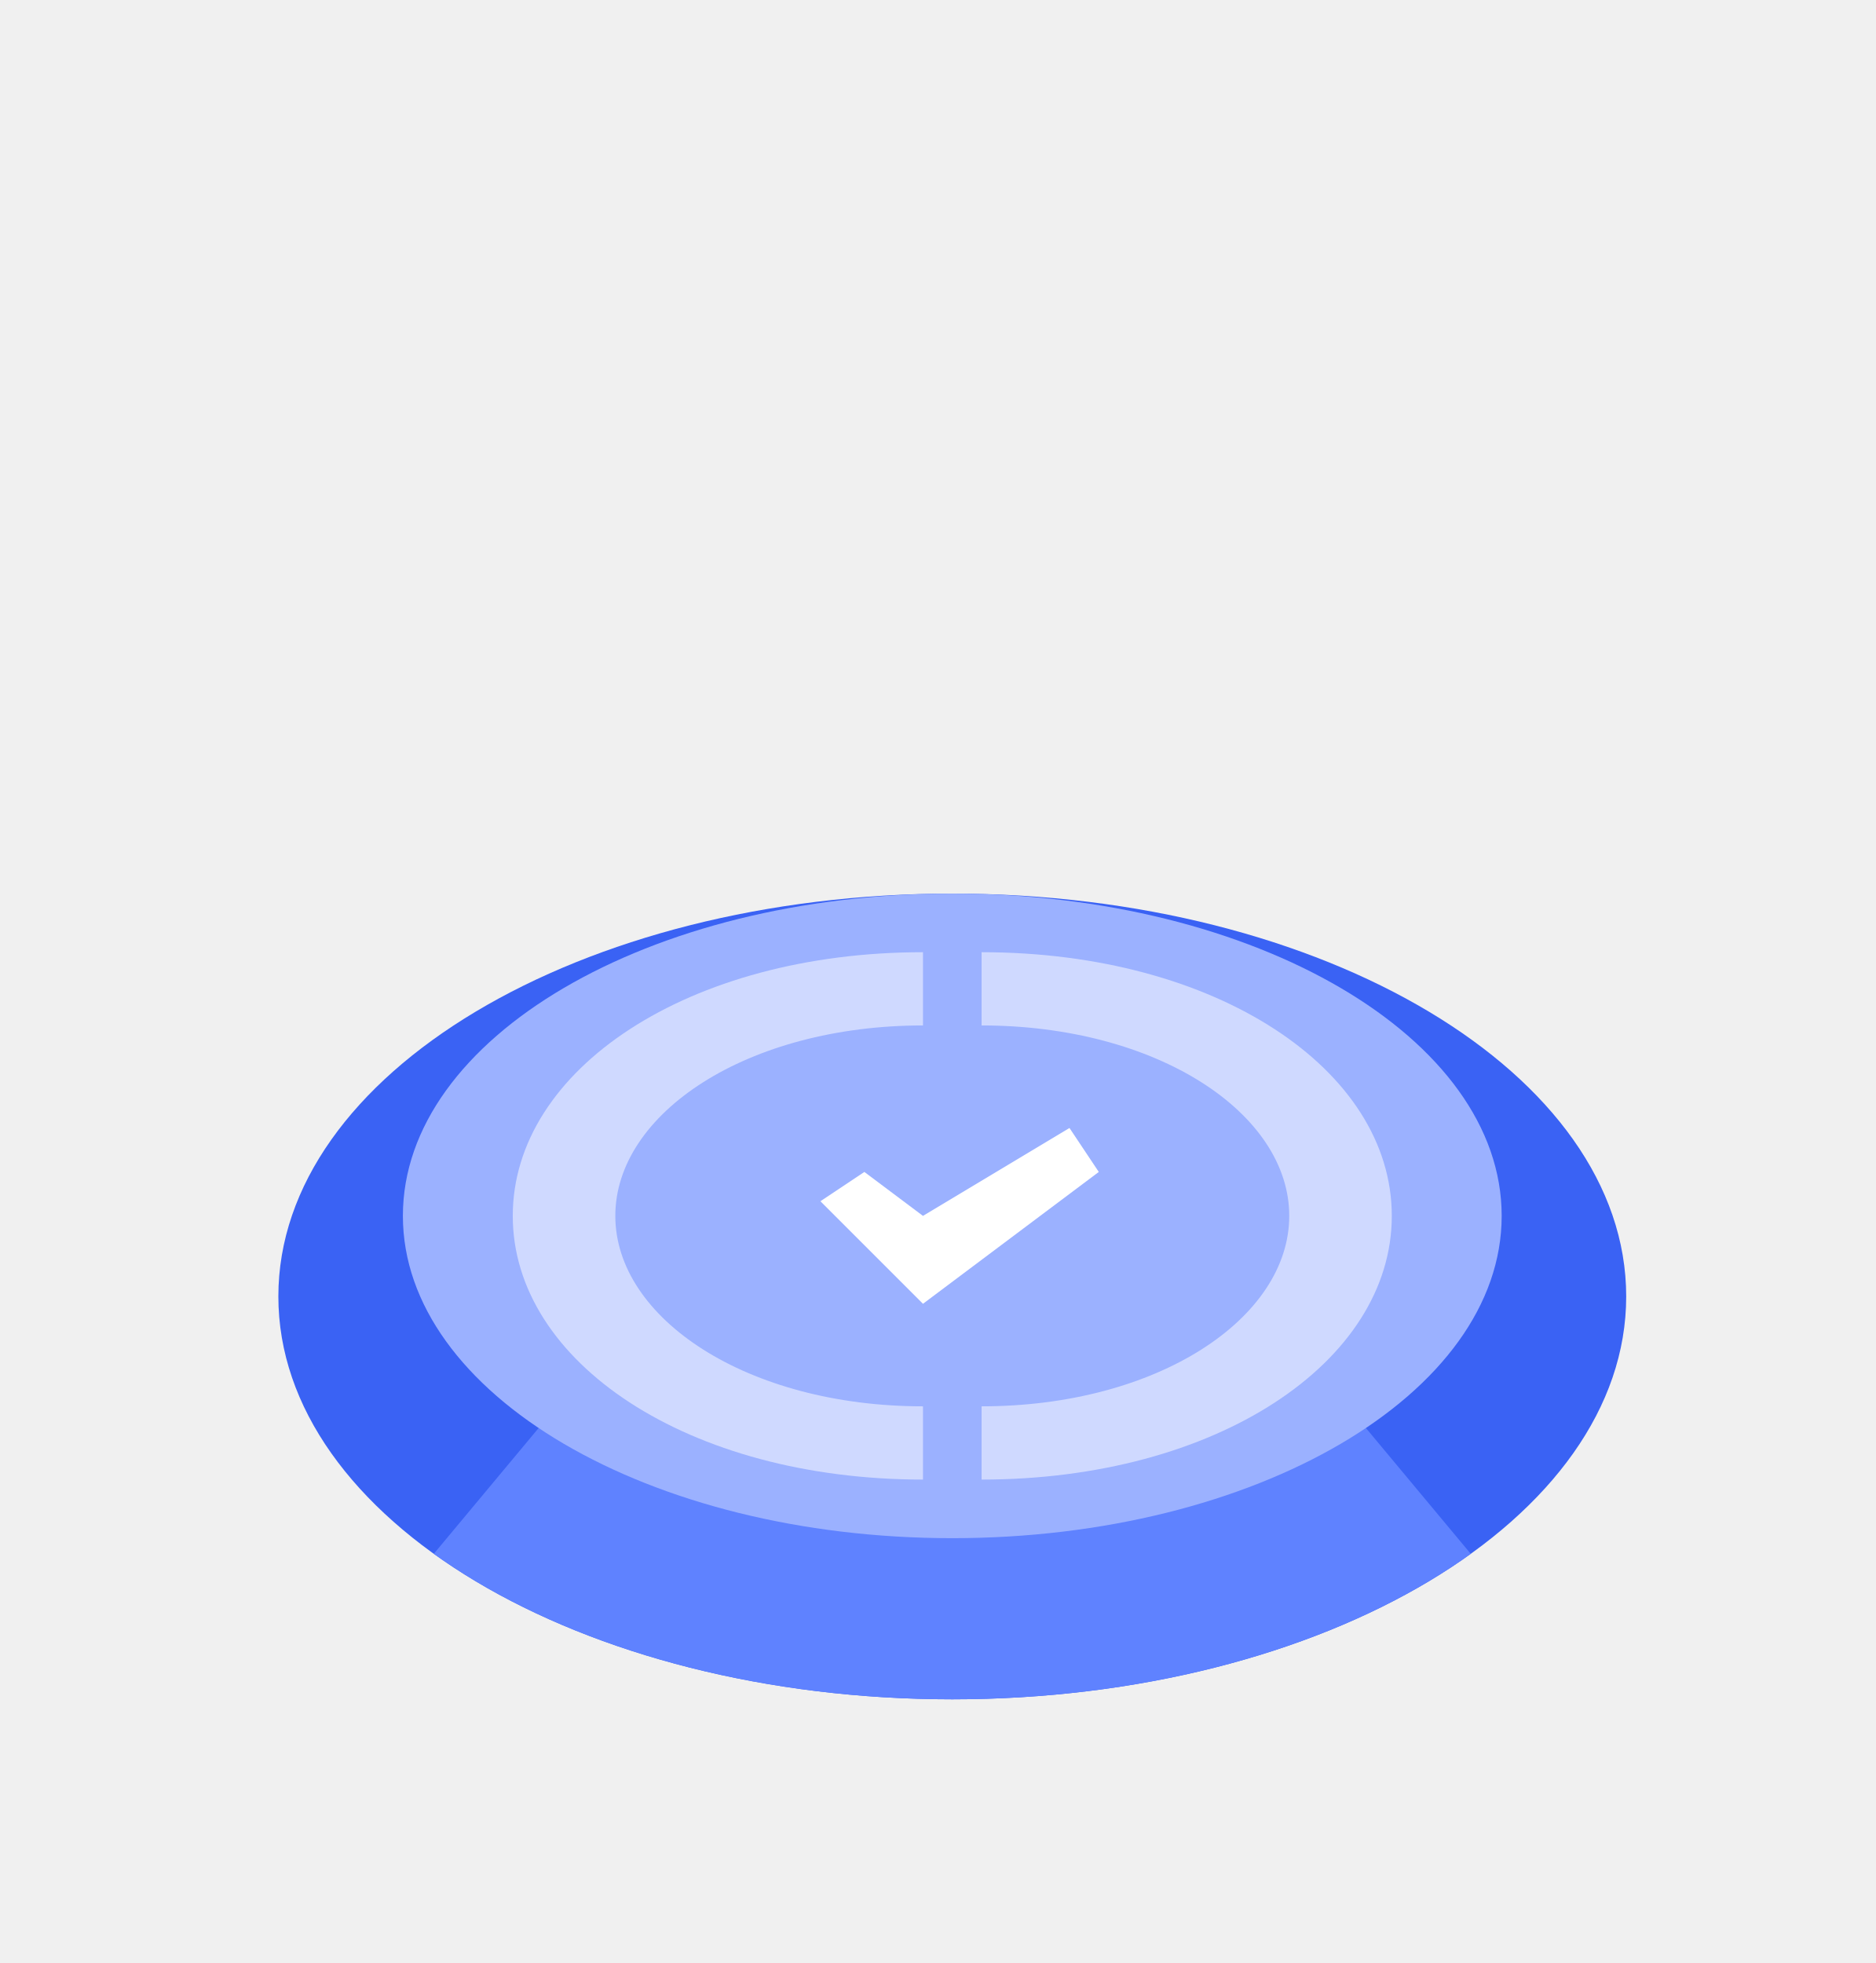
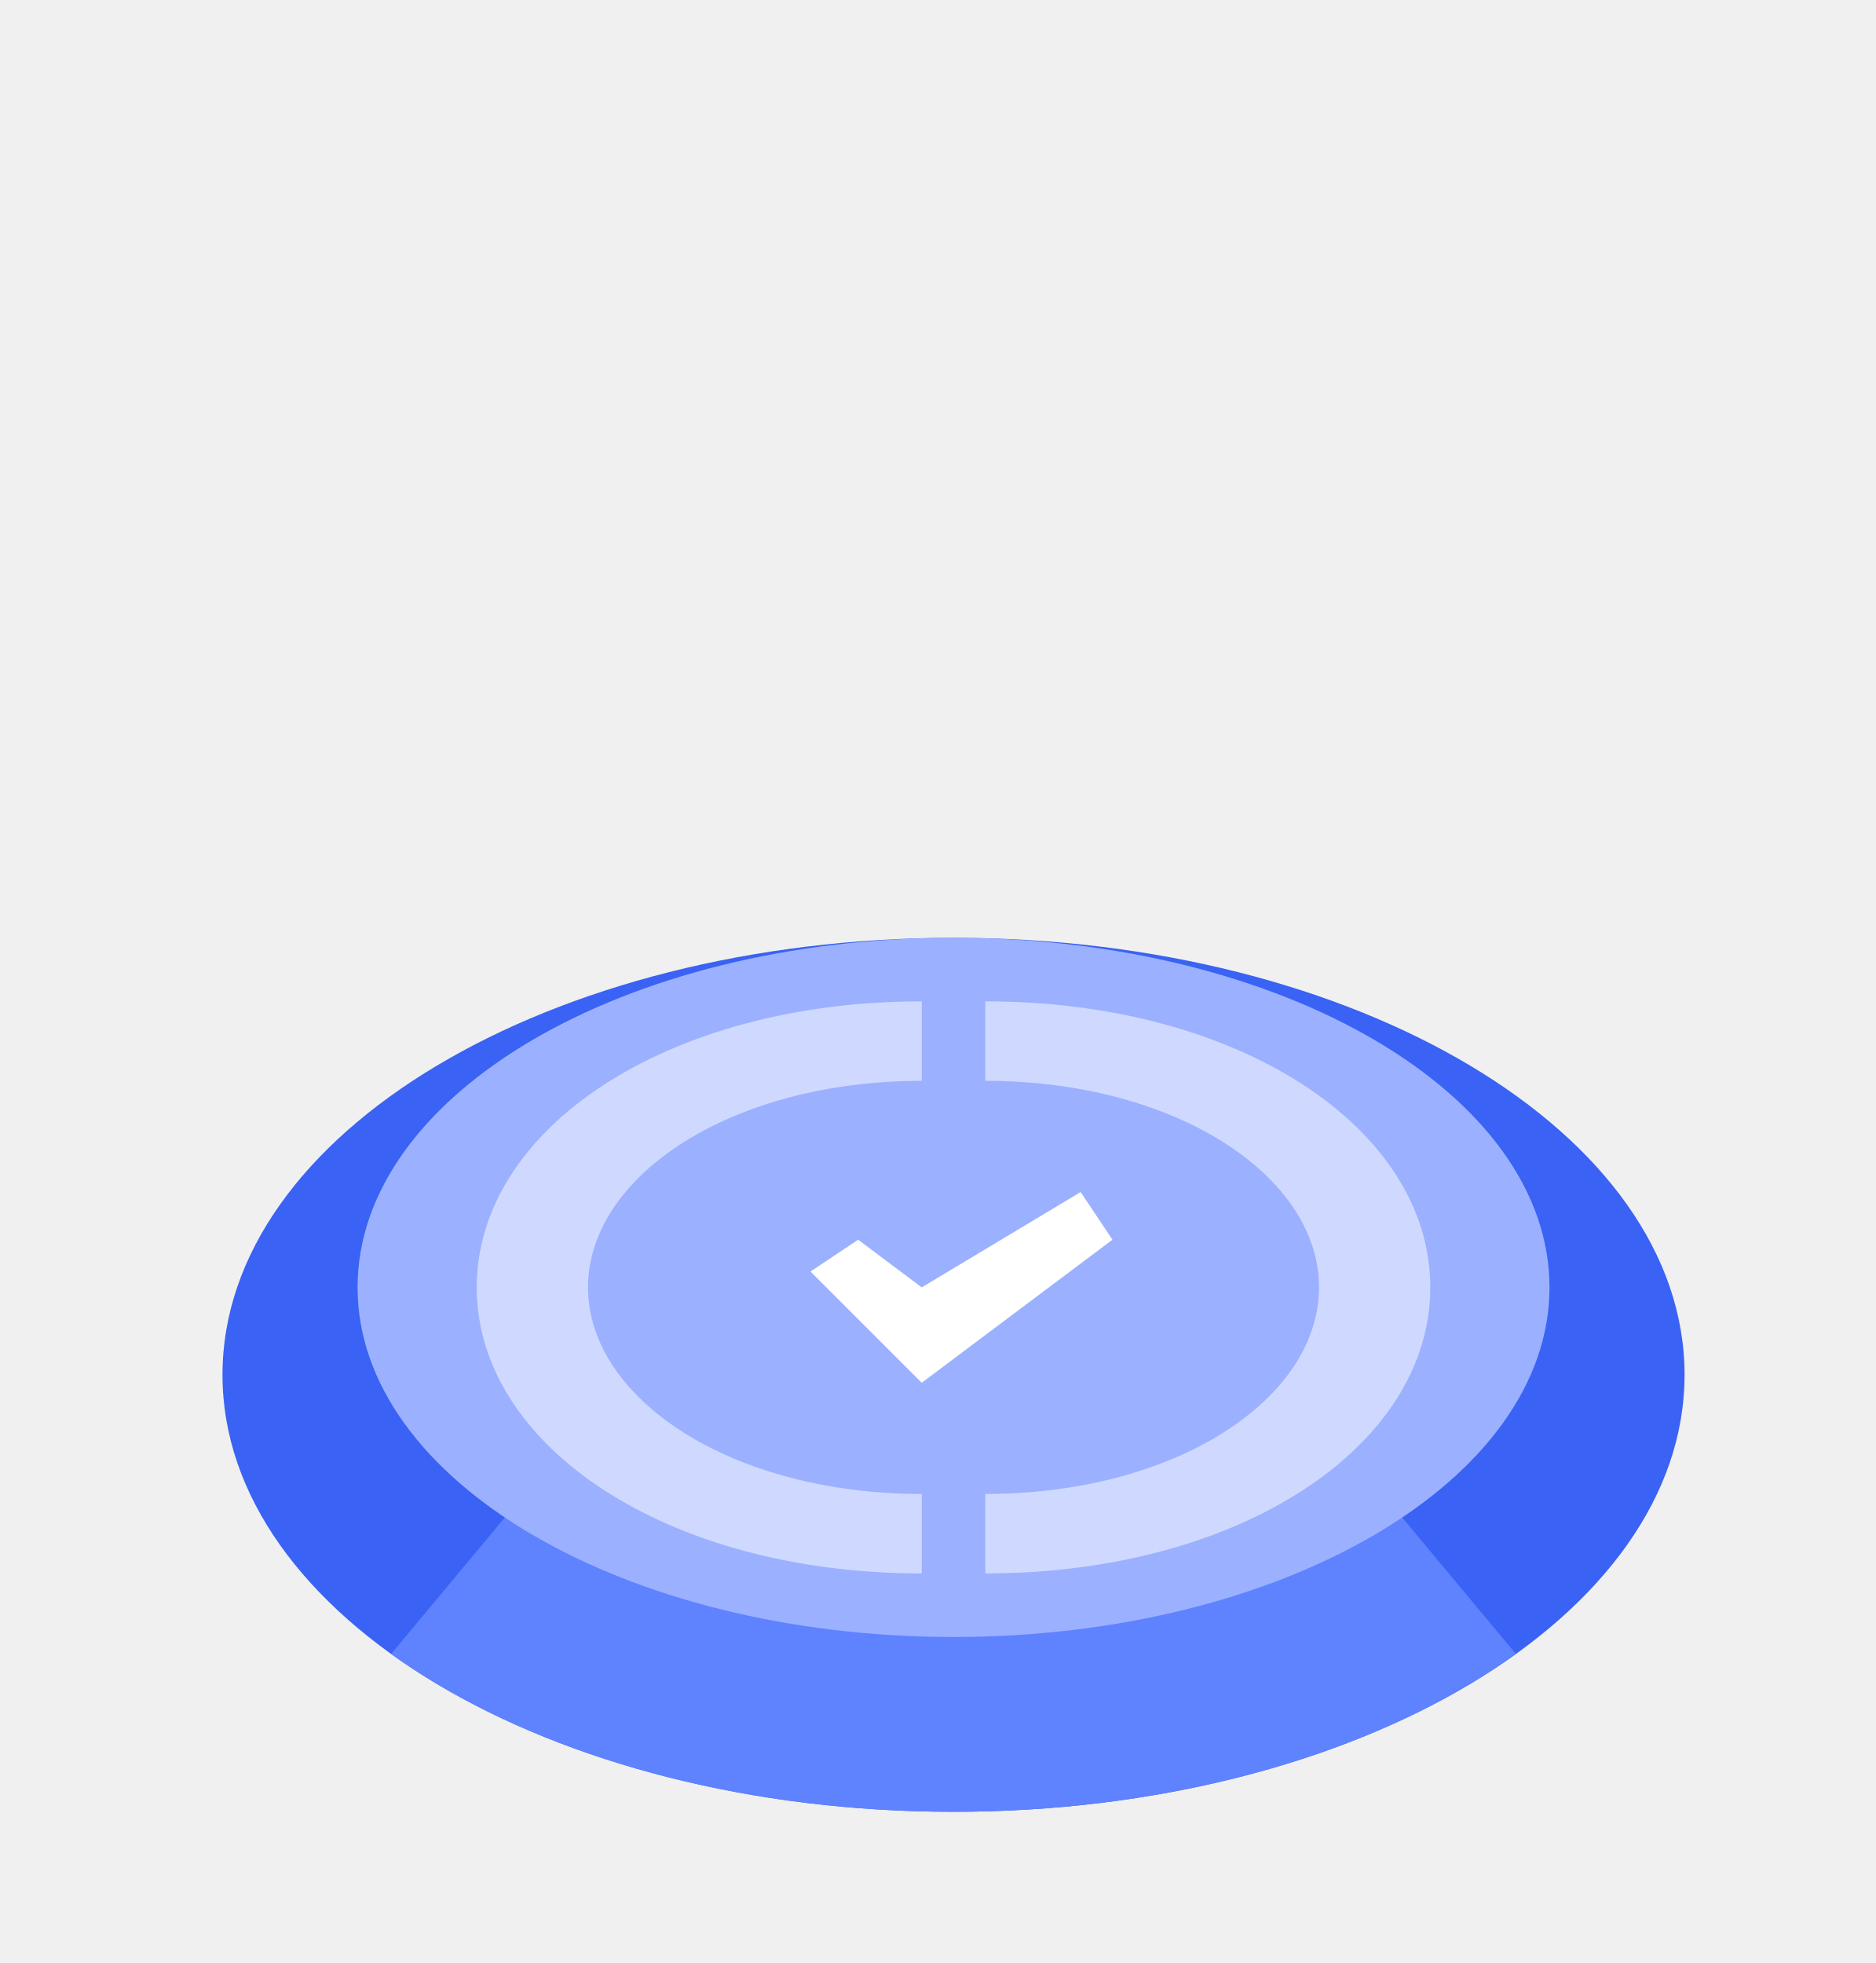
- <svg xmlns="http://www.w3.org/2000/svg" width="128" height="134" viewBox="0 0 128 134" fill="none">
+ <svg xmlns="http://www.w3.org/2000/svg" width="128" height="134" viewBox="5 2 118 123.5" fill="none">
  <defs>
    <clipPath id="completed-disk-outline">
      <ellipse cx="64" cy="88.5" rx="46" ry="27.5" />
    </clipPath>
  </defs>
  <g transform="translate(1 0)">
    <ellipse cx="64" cy="88.5" rx="46" ry="27.5" fill="#3a62f4" />
    <g clip-path="url(#completed-disk-outline)">
      <path d="M37 96c8 5 17 8 27 8s19-3 27-8l15 18-42 12-42-12 15-18Z" fill="#5f82ff" />
    </g>
    <ellipse cx="64" cy="83" rx="37.5" ry="22" fill="#9bb1ff" />
    <path d="M62 65c-16 0-28 8-28 18s12 18 28 18v-5c-12 0-21-6-21-13s9-13 21-13v-5Z" fill="#cfd9ff" />
    <path d="M66 65c16 0 28 8 28 18s-12 18-28 18v-5c12 0 21-6 21-13s-9-13-21-13v-5Z" fill="#cfd9ff" />
    <path d="m55 82 3-2 4 3 10-6 2 3-12 9-7-7Z" fill="#fff" />
  </g>
</svg>
